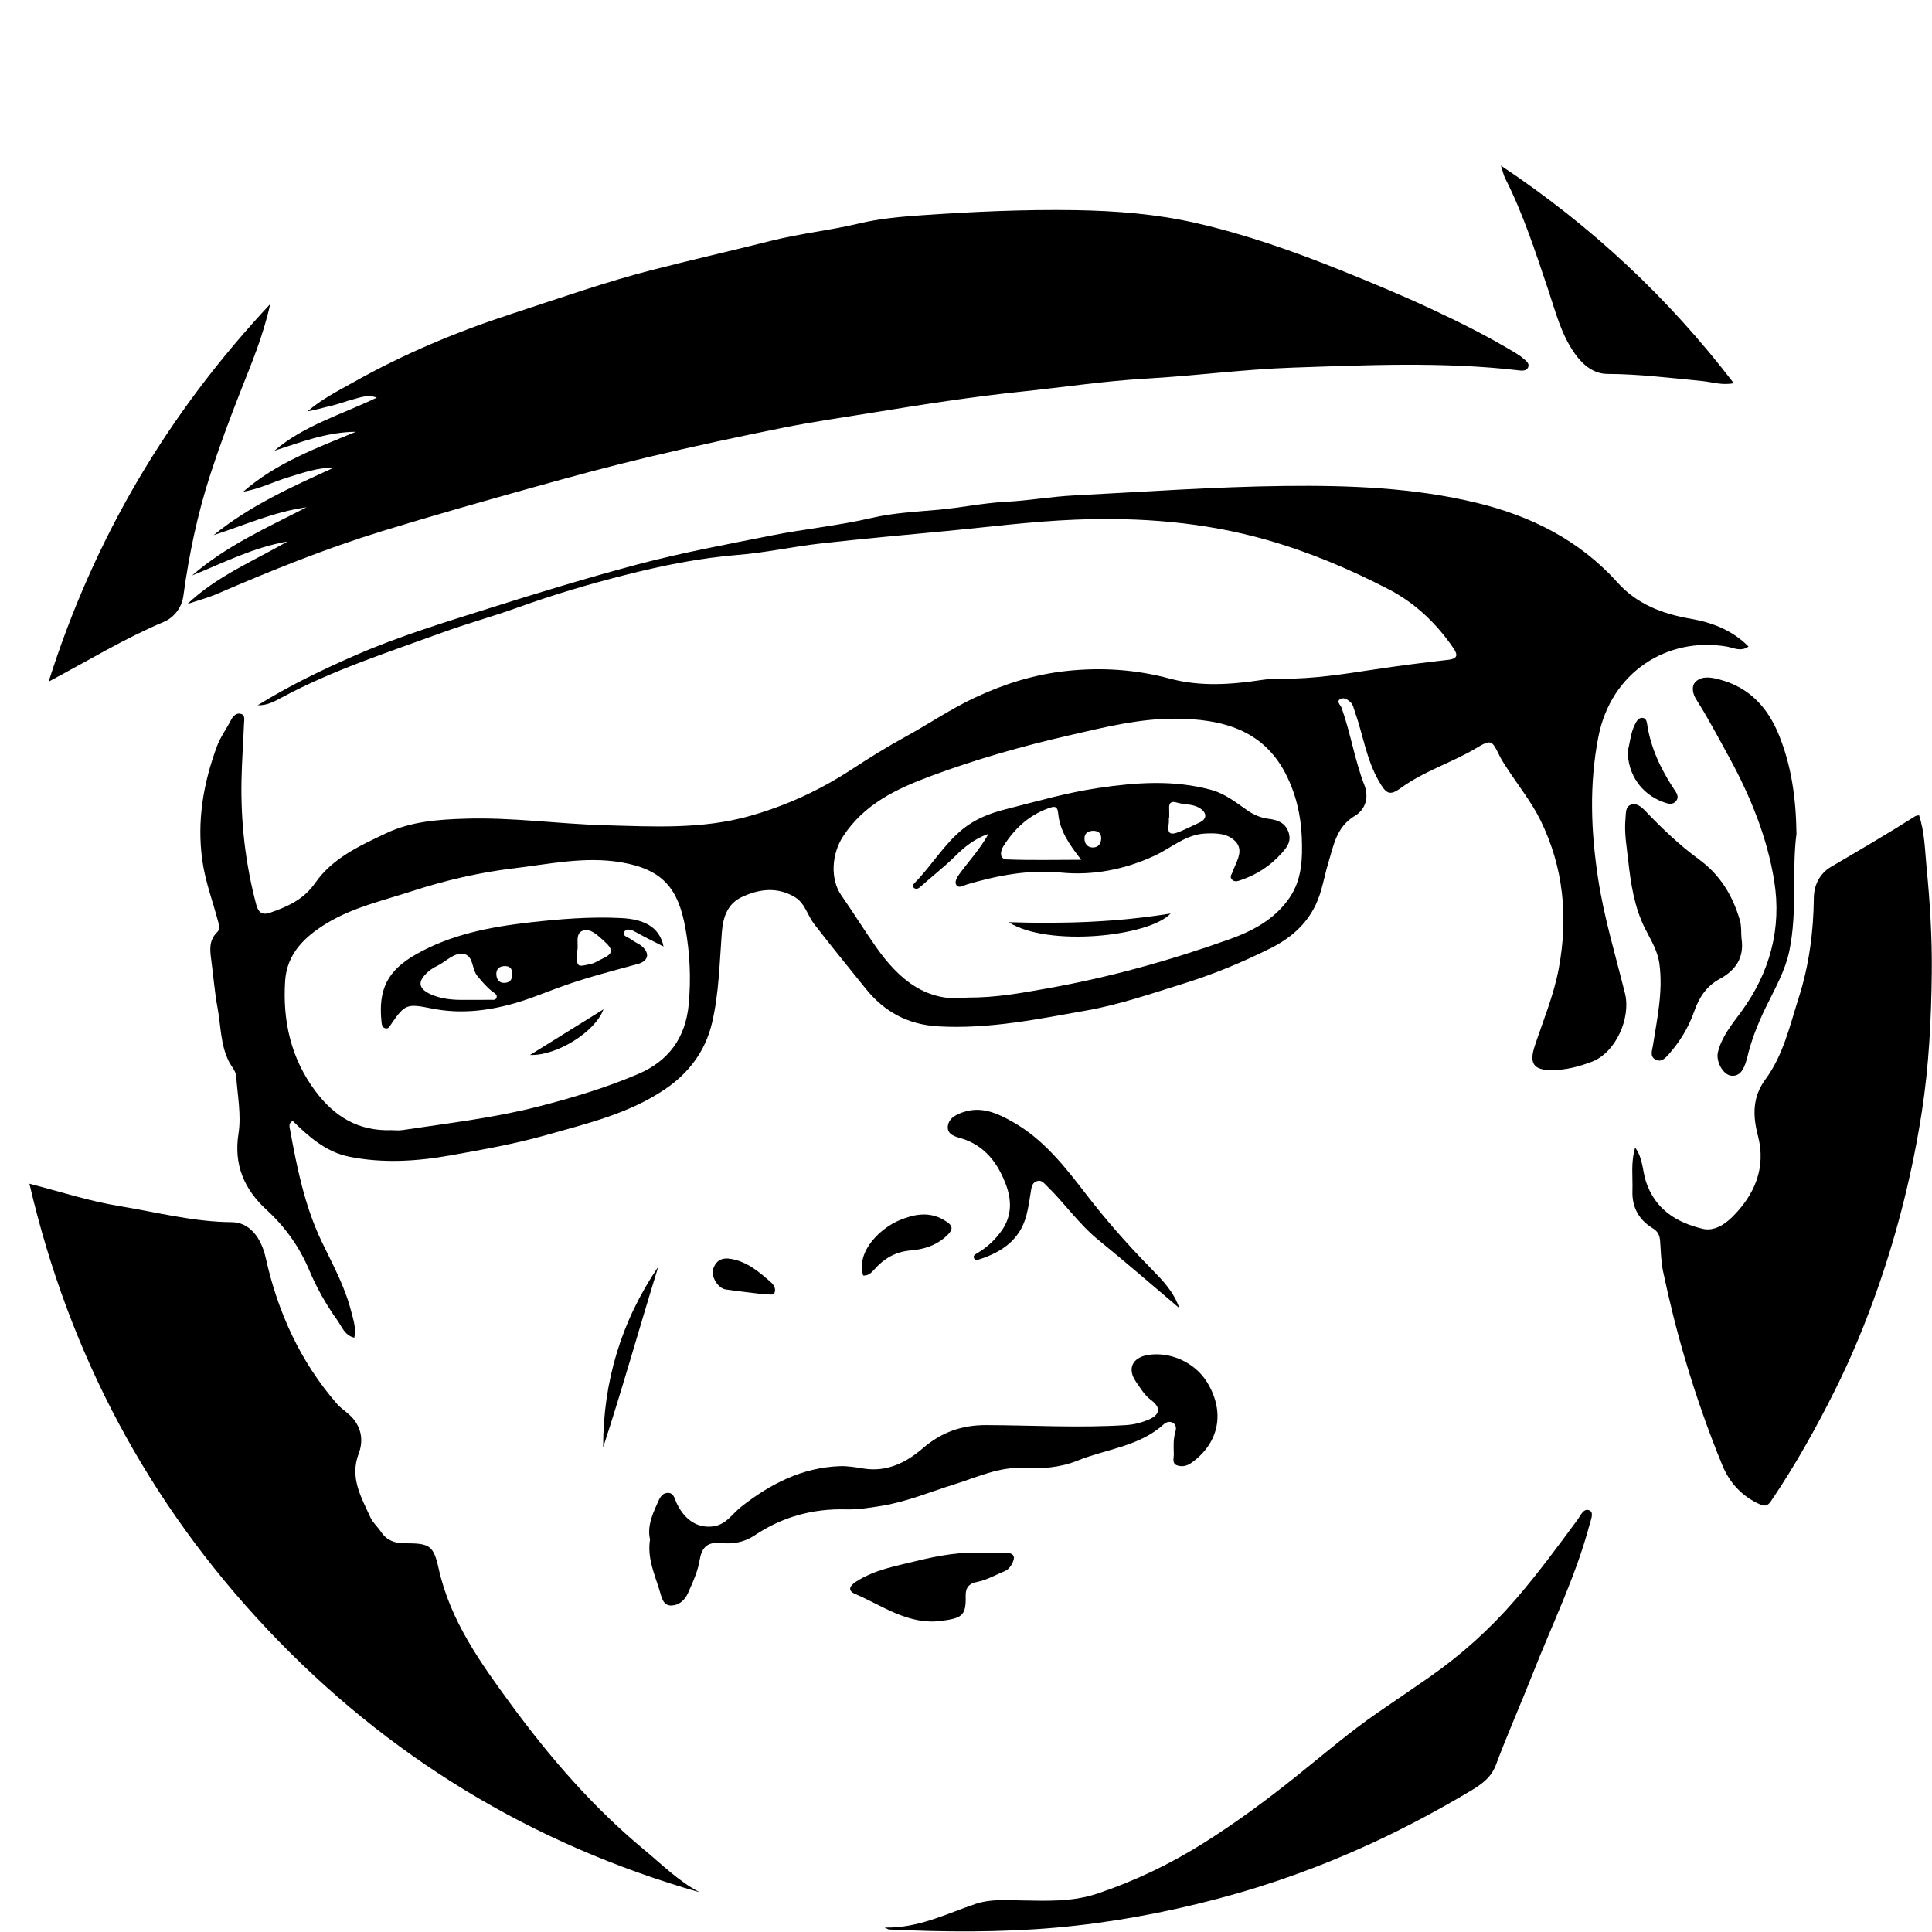
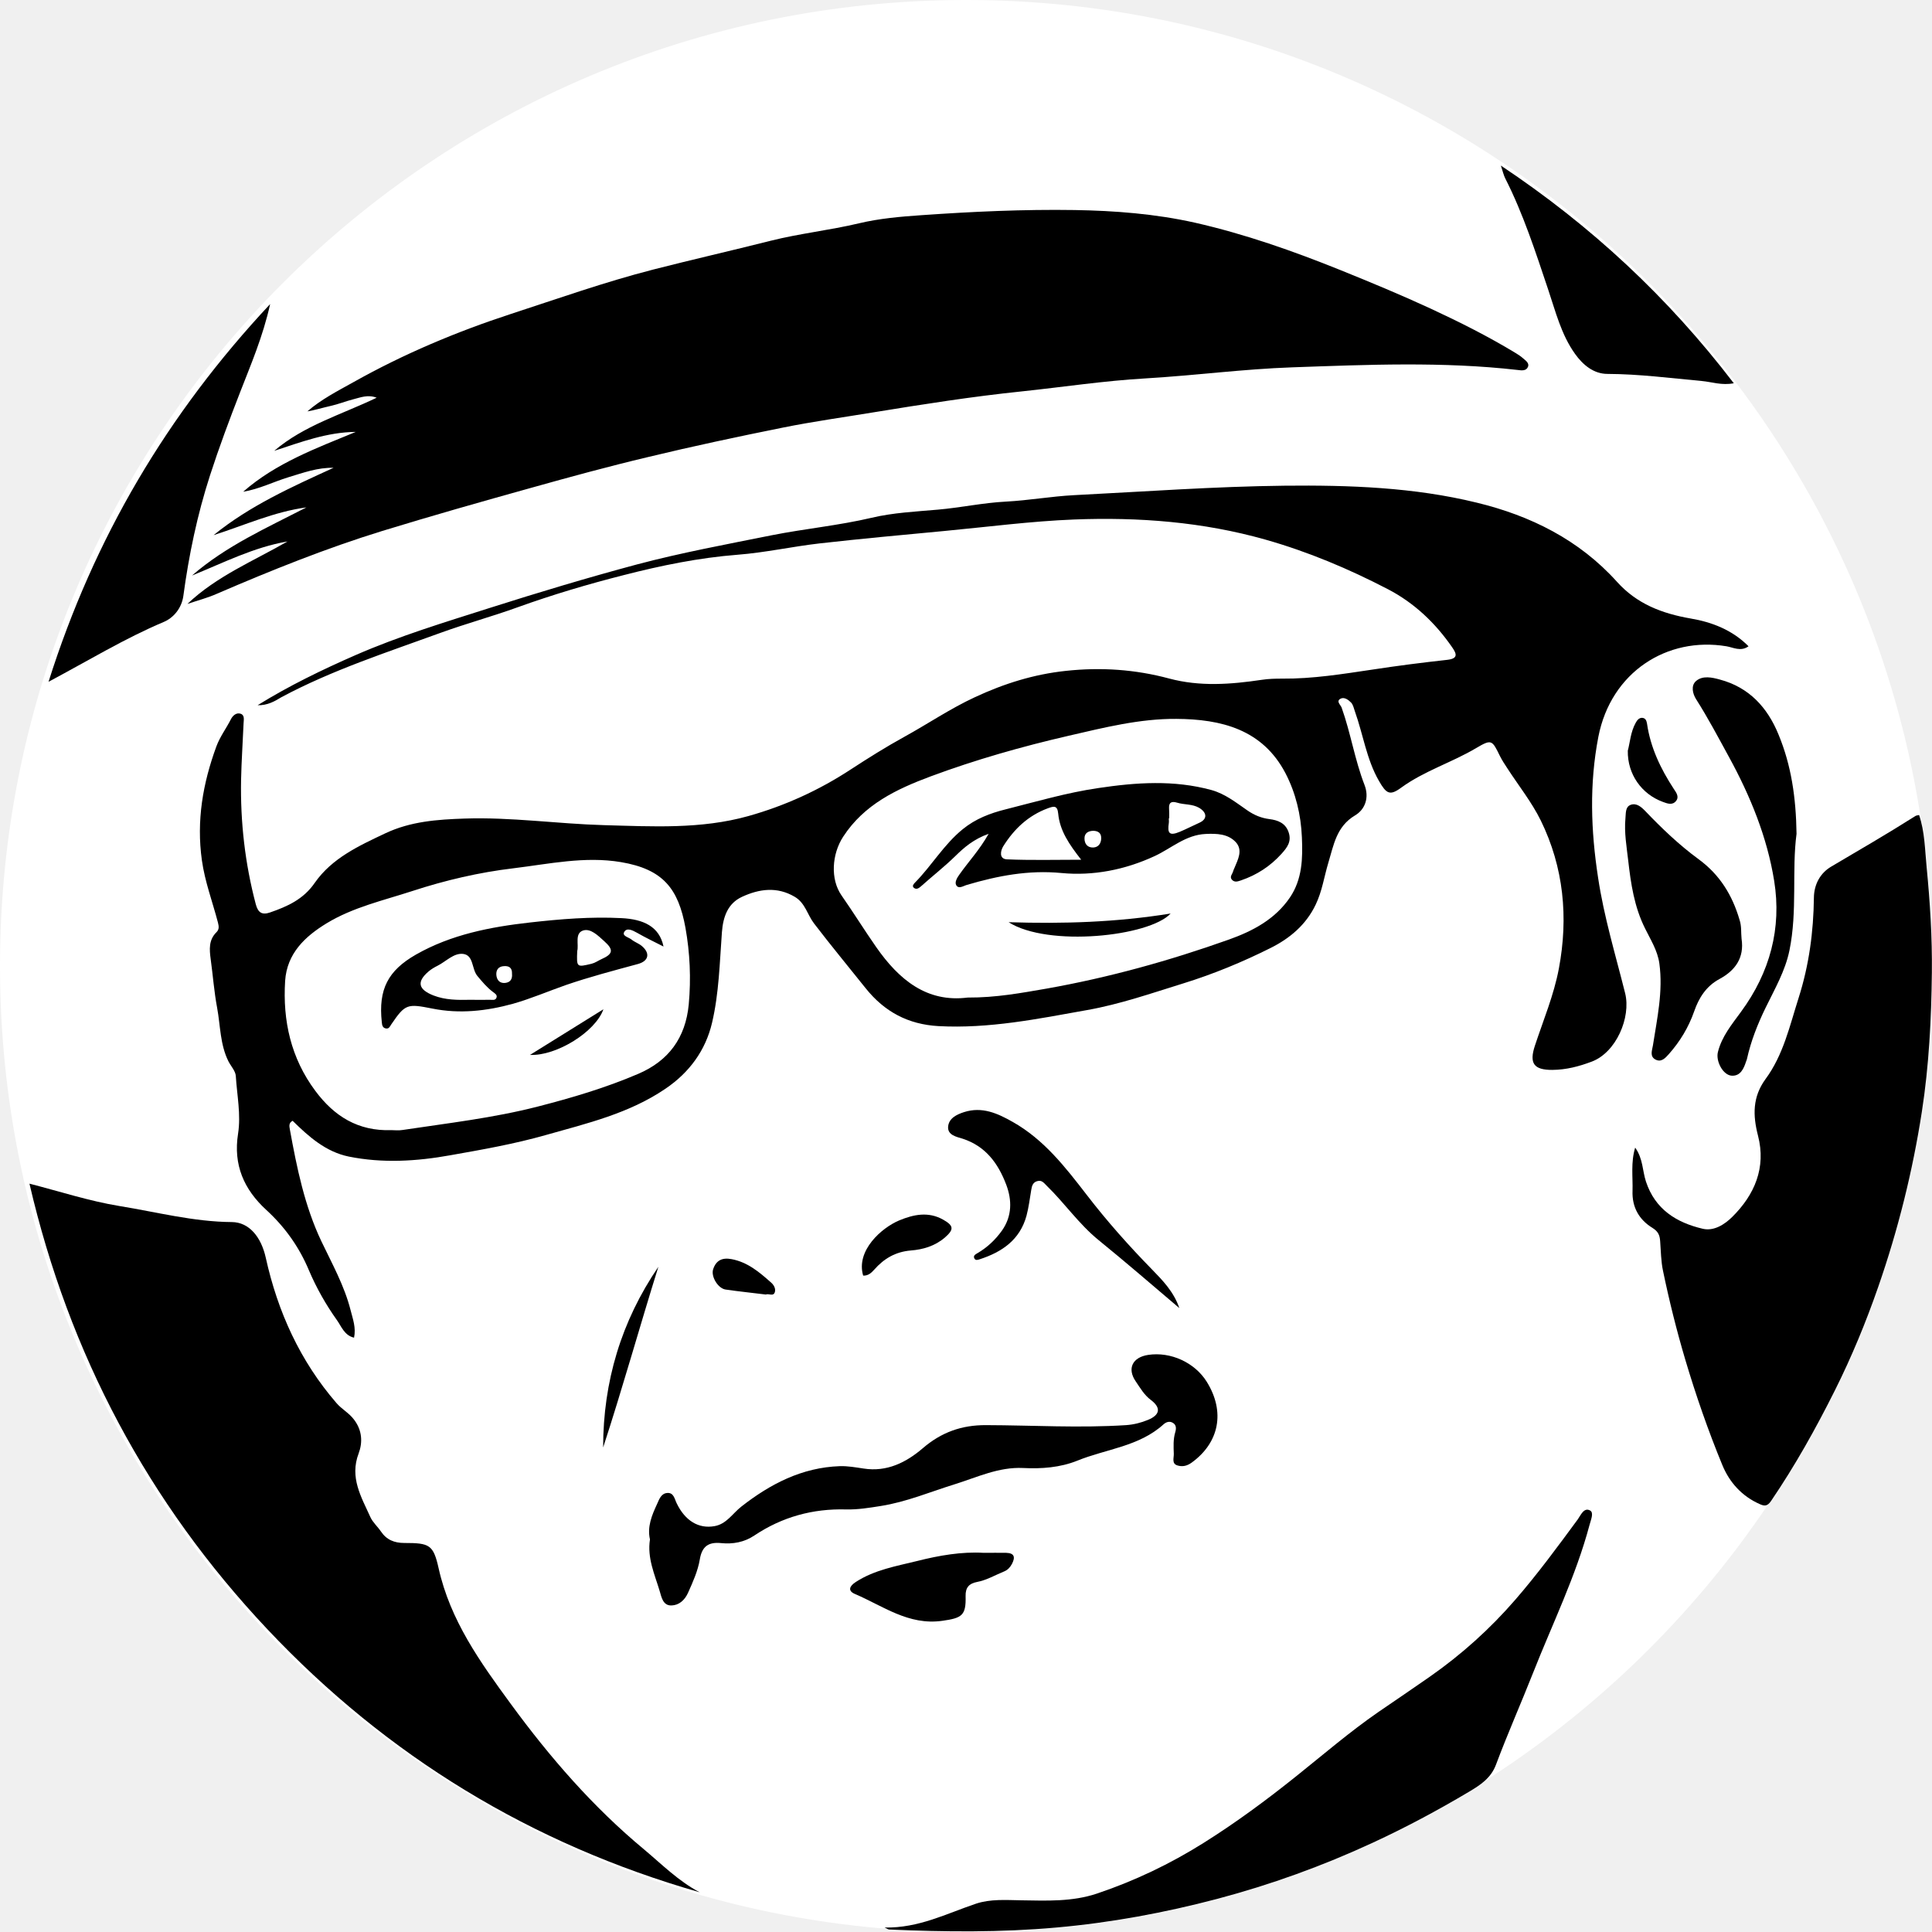
- <svg xmlns="http://www.w3.org/2000/svg" version="1.1" id="Layer_1" x="0px" y="0px" viewBox="0 0 1469 1469" enable-background="new 0 0 1469 1469" xml:space="preserve">
+ <svg xmlns="http://www.w3.org/2000/svg" version="1.1" id="Layer_1" x="0px" y="0px" viewBox="0 0 1469 1469" style="enable-background:new 0 0 1469 1469;" xml:space="preserve">
  <style type="text/css">
- 	.st1 { fill: #000 }
+ 	.st0{fill:#FFFFFF;}
</style>
-   <rect fill="#FFFFFF" width="1469" height="1469" />
-   <g class="st1">
+   <circle class="st0" cx="734.5" cy="734.5" r="734.5" />
+   <g>
    <g>
-       <path d="M195.94,536.23c23.88-14.83,49.05-26.99,74.73-38.19c33.01-14.39,67.37-24.82,101.64-35.66    c37.12-11.75,74.31-23.05,111.95-33.09c33.87-9.04,68.19-15.34,102.5-22.17c25.25-5.02,50.89-7.43,76.01-13.32    c16.43-3.85,33.63-4.68,50.54-6.19c17.25-1.54,34.2-5.18,51.57-6.07c17.3-0.89,34.48-3.97,51.78-4.85    c53.39-2.73,106.73-6.6,160.21-7.19c49.11-0.55,98.27,1.24,146.11,12.86c40.77,9.9,77.83,28.25,106.59,60.24    c15.06,16.76,34.21,24.13,56.07,27.89c15.94,2.74,31.48,8.61,43.86,21.1c-5.92,4.28-11.76,0.81-16.85-0.03    c-44.99-7.45-87.81,19.47-97.37,68.9c-6.95,35.92-5.65,71.1-0.25,106.99c4.51,30,13.32,58.8,20.56,88.02    c4.53,18.29-6.83,44.93-25.45,51.91c-9.85,3.69-19.41,6.19-29.9,6.28c-14.18,0.12-17.76-4.95-13.26-18.49    c6.45-19.42,14.42-38.43,18.2-58.63c7.3-38.94,3.73-76.92-13.77-112.64c-6.89-14.05-16.95-26.55-25.52-39.77    c-1.97-3.04-4.04-6.07-5.63-9.32c-5.94-12.13-6.28-12.85-17.98-5.88c-18.49,11.03-39.39,17.3-57,30.12    c-8.74,6.37-11.29,4.57-16.87-5.12c-9.51-16.52-12.04-35.34-18.27-52.93c-0.8-2.26-1.28-4.93-2.81-6.57    c-1.99-2.12-5.24-4.46-7.96-3.08c-3.79,1.92-0.06,4.68,0.72,6.85c6.88,19.29,9.95,39.69,17.35,58.83    c3.67,9.49,0.59,18.62-7.17,23.24c-14.2,8.45-16.22,22.54-20.32,35.97c-3.25,10.64-4.72,21.7-9.66,31.97    c-7.4,15.37-19.75,25.57-34.18,32.77c-21.36,10.65-43.39,19.82-66.35,26.94c-24.24,7.52-48.26,15.87-73.25,20.32    c-37.37,6.65-74.69,14.35-113.07,12.15c-22.86-1.31-40.88-10.8-55.34-28.84c-13.12-16.37-26.47-32.56-39.24-49.22    c-5.08-6.63-6.72-15.62-14.67-20.32c-13.45-7.95-27.09-6.01-40.06,0.02c-10.85,5.05-14.39,15.12-15.29,27    c-1.74,23.01-2.16,46.33-7.47,68.8c-4.94,20.93-17.22,37.75-35.35,50.1c-27.6,18.8-59.44,26.27-90.86,35.15    c-23.9,6.75-48.32,11.07-72.67,15.41c-25.52,4.56-51.49,6.2-77.2,0.95c-17.47-3.57-30.45-15.08-42.72-27.16    c-3.3,1.66-2.44,4.5-2.06,6.56c5.32,29.12,11.17,58.18,24.04,85.08c8.21,17.15,17.46,33.78,22.25,52.36    c1.72,6.68,4.16,13.23,2.63,20.84c-7.4-1.67-9.61-8.61-12.96-13.29c-8.42-11.78-15.65-24.49-21.28-37.9    c-7.44-17.74-18.3-32.97-32.37-45.89c-17.11-15.71-25.19-34.31-21.5-57.88c2.29-14.59-0.76-29.29-1.73-43.9    c-0.25-3.84-3.69-7.45-5.58-11.21c-6.42-12.8-6.05-27.08-8.59-40.7c-2.28-12.19-3.16-24.64-4.86-36.95    c-1.02-7.43-1.6-14.6,4.45-20.49c2.14-2.08,1.85-4.31,1.05-7.39c-4.08-15.74-9.95-30.9-12.23-47.28    c-4.17-30.06,0.74-58.42,11.01-86.49c2.77-7.58,7.57-13.77,11.09-20.79c1.37-2.74,4.15-5.21,7.42-4.12    c3.24,1.08,2.3,4.65,2.19,7.28c-0.59,14.35-1.62,28.7-1.91,43.05c-0.64,32.02,2.97,63.56,11.18,94.58    c1.67,6.3,4.71,8.29,10.81,6.15c13.26-4.63,25.35-10.05,34.04-22.53c13.11-18.83,33.56-28.15,53.74-37.72    c19.27-9.14,39.6-10.49,60.25-11.16c35.48-1.16,70.65,4,106.02,4.98c36.77,1.02,73.72,3.19,109.77-6.86    c27.85-7.77,53.86-19.72,78.11-35.59c13.19-8.63,26.61-17,40.43-24.57c18.04-9.88,35.03-21.51,53.79-30.25    c22.11-10.3,44.68-17.38,69.11-20.02c26.74-2.88,52.77-1.12,78.54,5.79c23.48,6.3,46.94,4.53,70.52,0.96    c5.1-0.77,10.34-0.92,15.5-0.88c23.18,0.17,45.94-3.46,68.76-6.91c18.88-2.85,37.83-5.29,56.81-7.43c8.5-0.96,7.03-4.66,3.63-9.58    c-12.8-18.53-28.84-33.74-48.79-44.08c-29.81-15.45-60.67-28.45-93.1-37.66c-47.67-13.54-96.44-17.24-145.54-15.26    c-32.82,1.32-65.52,5.58-98.26,8.68c-31.8,3.01-63.63,5.87-95.37,9.46c-20.8,2.35-41.39,6.96-62.22,8.61    c-29.44,2.34-58.18,8.23-86.58,15.45c-27.16,6.9-54.1,14.88-80.54,24.4c-19.31,6.95-39.18,12.37-58.46,19.41    c-40.94,14.94-82.53,28.28-121.16,49.01C208.97,533.19,203.05,536.55,195.94,536.23z M735.66,758.49    c21.81,0.13,40.76-3.46,59.97-6.85c47.41-8.37,93.46-21.17,138.69-37.27c18.21-6.48,35.13-15.38,46.36-32.04    c9.36-13.88,9.78-29.67,9.14-45.7c-0.68-17.23-4.71-33.82-12.55-48.84c-17.45-33.44-48.91-41.06-83.02-41.35    c-27.8-0.24-54.79,6.61-81.66,12.78c-35.6,8.18-70.76,18.17-105.04,30.93c-26.01,9.68-50.62,21.31-66.6,45.91    c-8.6,13.24-9.88,32.33-1.25,44.72c9,12.9,17.28,26.27,26.32,39.16C683.74,745.23,704.94,762.44,735.66,758.49z M297.73,859.32    c2.15,0,5.27,0.39,8.26-0.06c34.39-5.19,68.93-9.14,102.8-17.78c26.1-6.66,51.79-14.33,76.47-24.88    c22.85-9.77,36.01-27.25,38.4-52.9c1.82-19.6,0.9-39.08-2.54-58.09c-5.39-29.83-16.95-44.59-49.06-49.98    c-27.49-4.61-54.65,1.43-81.72,4.65c-26.07,3.1-51.77,9.09-76.87,17.26c-22.08,7.18-44.97,12.3-65.08,24.51    c-16.6,10.08-30.25,22.99-31.59,43.82c-1.95,30.41,4.37,58.8,23,83.74C254.07,848.72,272.19,860.22,297.73,859.32z" />
-       <path d="M142.5,459.24c22.27-21.17,50.17-32.62,76.11-47.53c-25.69,4.37-48.71,16.21-72.58,25.86    c25.88-22.53,56.87-36.32,86.96-51.83c-24.64,3.32-47.11,13.59-70.56,21.15c27.41-22.34,59.26-36.65,91.18-51.19    c-12.14-0.27-23.07,3.77-34.36,7.18c-11.45,3.46-22.19,9.03-34.27,10.96c24.97-21.85,55.59-33.1,85.61-45.53    c-21.9,0.17-41.77,7.84-62.02,14.44c22.6-19.32,50.97-27.46,77.93-40.39c-6.8-2.62-12.49-0.12-17.75,1.21    c-5.8,1.46-11.45,3.79-17.38,5.11c-5.83,1.3-11.55,3.09-17.54,4.13c10.57-9.24,23.02-15.48,35-22.21    c38.1-21.44,78.25-38.3,119.83-51.85c35.87-11.69,71.38-24.31,108.03-33.69c29.71-7.61,59.59-14.41,89.3-21.89    c22.29-5.62,45.05-7.96,67.34-13.28c15.52-3.71,31.71-5.13,47.7-6.24c38.71-2.67,77.49-4.46,116.32-3.86    c30.74,0.48,61.44,2.86,91.38,9.65c37.94,8.61,74.63,21.52,110.77,36.06c23.02,9.26,45.9,18.77,68.38,29.24    c22.18,10.33,44.06,21.27,65.01,33.98c1.81,1.1,3.58,2.31,5.16,3.72c2.01,1.79,5.08,3.7,3.94,6.65c-1.28,3.32-4.95,2.78-7.91,2.44    c-57.03-6.55-114.22-3.95-171.31-2c-37.15,1.27-74.16,6.24-111.31,8.35c-31.66,1.8-62.95,6.57-94.42,9.85    c-37.71,3.92-75.19,9.79-112.62,15.89c-22.99,3.75-46.09,7.02-68.91,11.6c-34.32,6.89-68.57,14.24-102.63,22.35    c-29.91,7.12-59.6,15.21-89.22,23.48c-37.74,10.54-75.45,21.22-112.9,32.73c-42.79,13.16-84.29,29.89-125.38,47.63    C158.01,454.59,150.14,456.65,142.5,459.24z" />
-       <path d="M531.99,1438.83c-127.9-36.56-237.6-103.4-328.6-199.86c-90.73-96.18-150.91-209.33-181.02-338.93    c23.02,5.92,45.26,13.23,68.42,17.02c28.41,4.64,56.37,12.05,85.46,12.22c13.13,0.08,22.27,11.26,25.82,27.24    c9.11,41.07,26.09,78.46,53.83,110.55c3.98,4.6,9.39,7.4,13.25,12.4c6.39,8.29,6.74,17.46,3.58,25.78    c-6.98,18.39,1.95,33.13,8.89,48.45c1.82,4.02,5.51,7.17,8.01,10.93c4.27,6.43,10.23,8.79,17.77,8.79    c19.17,0.01,22.14,1.29,26.13,19.23c8.8,39.61,31.65,71.43,54.9,103.15c29.73,40.55,62.5,78.43,101.29,110.6    C503.35,1417.72,516,1430.44,531.99,1438.83z" />
-       <path d="M1243.3,872.57c6.04,8.32,5.48,17.57,8.2,25.82c6.98,21.15,23.19,31.17,43.23,35.94c8.58,2.04,16.68-3.36,22.26-8.86    c17.13-16.91,26.03-37.52,19.67-61.88c-4.04-15.48-4.25-29.44,5.74-42.99c13.55-18.36,18.41-40.51,25.2-61.75    c7.92-24.76,11.31-50.19,11.56-76.14c0.1-10.04,4.7-18.7,13.18-23.67c21.44-12.56,42.88-25.1,63.87-38.4    c0.73-0.46,1.74-0.46,2.95-0.76c4.28,12.85,4.43,26.31,5.7,39.43c2.6,26.7,4.27,53.52,3.97,80.39    c-0.39,35.37-2.15,70.76-7.56,105.65c-7.03,45.33-18.1,89.93-33.21,133.27c-9.34,26.79-20.19,53.16-32.91,78.59    c-14.51,29-30.32,57.29-48.58,84.17c-2.77,4.08-5.02,3.96-8.72,2.31c-13.48-6.03-22.88-16.49-28.27-29.61    c-10.78-26.21-20.12-52.96-28.18-80.21c-6.59-22.26-12.16-44.7-16.92-67.36c-1.56-7.4-1.59-15.12-2.2-22.71    c-0.35-4.37-1.38-7.33-5.92-10.1c-10.12-6.15-15.55-15.72-15.13-28.15C1241.59,894.81,1239.86,883.92,1243.3,872.57z" />
-       <path d="M672.59,1465.63c26.03,0.53,47.14-10.61,69.36-18.05c11.01-3.68,22.87-2.79,34.45-2.58c19.46,0.34,38.94,1.19,57.84-5.15    c28.5-9.56,55.32-22.4,80.82-38.42c24.71-15.53,48.09-32.82,70.79-51.01c20.54-16.45,40.47-33.64,62.19-48.57    c12.97-8.91,26.01-17.71,38.91-26.72c24.15-16.86,45.9-36.45,65.15-58.71c16.89-19.53,32.2-40.31,47.52-61.09    c2.13-2.89,4.58-9.26,9.3-6.68c3.06,1.67,0.64,7.08-0.4,10.96c-10.39,38.97-28.2,75.1-42.87,112.43    c-9.18,23.34-19.42,46.28-28.17,69.77c-3.93,10.54-12.14,15.63-20.63,20.67c-23.72,14.08-48,27.06-73.07,38.67    c-38.19,17.68-77.53,31.95-118.18,42.66c-40.17,10.58-80.81,18.13-122.31,21.83c-42.45,3.78-84.78,3.45-127.21,1.46    C675.5,1467.08,674.96,1466.66,672.59,1465.63z" />
-       <path d="M494.25,1170.51c-2.17-9.56,1.44-18.31,5.36-26.94c1.61-3.55,3.08-7.99,7.61-8.42c5.23-0.5,5.74,4.67,7.37,8.01    c6.33,13.02,16.46,19.39,28.72,17.24c9.06-1.59,13.73-9.61,20.34-14.8c22.07-17.32,46.22-29.76,74.9-30.81    c6.02-0.22,12.14,0.86,18.13,1.82c17.79,2.84,32.48-4.65,45.03-15.45c14.18-12.2,29.63-17.65,48.17-17.58    c35.46,0.13,70.93,2.27,106.39-0.01c5.85-0.38,11.41-1.76,16.71-3.98c9.15-3.83,10.05-9.2,2.2-15.07    c-5.12-3.83-8.1-9.14-11.52-14.05c-6.79-9.77-2.55-18.39,9.36-20.24c17.06-2.64,35.49,5.81,44.6,20.46    c14.09,22.65,9.53,46.23-11.46,61.4c-3.7,2.67-7.34,3.35-11.05,2.13c-4.26-1.41-2.51-5.73-2.6-8.83    c-0.16-5.48-0.47-10.99,1.11-16.41c0.79-2.68,1.01-5.67-2.07-7.26c-2.44-1.26-4.93-0.37-6.8,1.32    c-18.62,16.86-43.57,18.68-65.53,27.57c-13.19,5.34-27.17,6.27-41.29,5.56c-18.45-0.93-34.8,6.98-51.81,12.28    c-18.72,5.84-36.85,13.54-56.47,16.64c-8.78,1.39-17.43,2.81-26.32,2.56c-25.29-0.69-48.57,5.67-69.65,19.83    c-7.66,5.15-16.38,6.72-25.33,5.79c-9.73-1.02-14.63,2.6-16.25,12.45c-1.46,8.9-5.26,17.24-8.95,25.51    c-2.45,5.49-6.82,9.27-12.41,9.52c-6.57,0.3-7.66-6.16-9.09-10.91C497.81,1197.1,491.95,1184.71,494.25,1170.51z" />
-       <path d="M205.45,231.21c-5.46,24.75-14.55,45.85-22.9,67.16c-8.15,20.8-15.93,41.7-22.81,62.96    c-9.7,29.97-16.08,60.62-20.32,91.77c-1.27,9.31-7.46,16.62-14.88,19.74c-29.63,12.49-57.03,29.19-87.56,45.45    C71.62,408.84,127.31,314.74,205.45,231.21z" />
-       <path d="M1141.2,125.92c69.01,45.98,127.18,100.34,177.09,165.46c-9.06,1.79-16.74-0.97-24.26-1.68    c-23.92-2.24-47.7-5.32-71.83-5.38c-10.42-0.03-18.56-6.76-24.64-15.24c-10.61-14.79-14.84-32.31-20.52-49.15    c-9.64-28.62-18.9-57.36-32.61-84.4C1143.26,133.19,1142.73,130.52,1141.2,125.92z" />
-       <path d="M1324.19,713.81c2.19,14.54-4.75,24.14-16.75,30.6c-10.09,5.43-15.68,14.4-19.21,24.5c-4.3,12.29-10.85,23.01-19.33,32.63    c-2.55,2.89-5.74,6.48-10.16,4.1c-4.52-2.44-2.5-6.97-1.92-10.73c3.18-20.64,7.82-41.09,4.88-62.3    c-1.39-10.01-6.66-18.14-10.93-26.67c-8.18-16.39-10.79-34.06-12.76-51.74c-1.17-10.53-3.12-21.18-2.05-31.94    c0.39-3.88-0.2-8.71,3.92-10.33c4.38-1.73,8.08,1.49,11.1,4.64c12.63,13.2,25.86,25.93,40.54,36.64    c16.33,11.91,25.79,27.47,31.35,46.27C1324.3,704.31,1323.7,709.14,1324.19,713.81z" />
-       <path d="M1365.96,634.01c-3.66,27.73,0.82,58.58-5.37,88.72c-3.2,15.56-11.22,29.32-18.09,43.47    c-6.07,12.51-11.21,25.4-14.25,39.04c-0.13,0.59-0.39,1.16-0.57,1.74c-1.76,5.6-4.26,11.38-10.96,10.97    c-6.56-0.4-12.19-10.97-10.5-17.89c2.9-11.9,10.7-21.22,17.62-30.65c21.97-29.91,30.96-63.59,25.2-99.49    c-5.32-33.13-18.06-64.45-34.28-94.11c-8.12-14.84-16-29.8-25.09-44.11c-2.53-3.98-4.08-10.14-0.05-13.67    c5.12-4.49,12.42-2.8,18.25-1.25c22.12,5.9,36.13,21.02,44.61,41.76C1362.01,581.9,1365.59,606.36,1365.96,634.01z" />
-       <path d="M896.66,994.58c-20.44-17.27-40.63-34.85-61.41-51.71c-14.98-12.15-25.78-28.1-39.5-41.36c-2.03-1.96-3.62-4.29-6.83-3.55    c-3.57,0.82-4.41,3.64-4.93,6.84c-1.07,6.56-1.91,13.2-3.64,19.59c-4.96,18.32-18.57,27.62-35.6,33.13    c-1.55,0.5-3.24,0.96-4.05-0.6c-1.17-2.25,0.9-3.22,2.43-4.12c7.47-4.39,13.61-10.21,18.58-17.24    c7.73-10.95,7.59-23.06,3.15-34.82c-6.07-16.09-15.62-29.3-33.25-34.97c-4.42-1.42-11.46-2.63-10.96-9.14    c0.49-6.4,6.52-9.33,12.11-11.14c13.66-4.41,25.45,0.88,37.1,7.45c23.73,13.38,39.94,34.27,56.1,55.27    c15.33,19.93,31.97,38.69,49.57,56.65C883.95,973.49,892.49,982.19,896.66,994.58z" />
-       <path d="M747.94,1180.66c6.2,0,11.7-0.14,17.18,0.04c6.35,0.21,6.98,3.42,4.3,8.48c-1.37,2.58-3.22,4.51-5.8,5.57    c-6.91,2.84-13.41,6.69-20.91,8.13c-5.71,1.1-8.65,4.08-8.47,10.72c0.39,14.8-2.81,16.65-17.77,18.76    c-25.58,3.6-45.01-11.31-66.35-20.45c-5.72-2.45-4.27-6,0.68-9.22c14.23-9.25,30.79-12.03,46.62-15.94    C714.03,1182.65,731.23,1179.74,747.94,1180.66z" />
-       <path d="M656.3,969.86c-5.57-18.95,13.87-36.35,27.55-42.02c10.7-4.44,21.87-6.9,33.18-0.61c8.36,4.65,8.44,7.61,1.36,13.69    c-7.59,6.52-16.68,9.08-25.79,9.84c-11.81,0.98-20.51,6.17-27.92,14.63C662.42,967.96,660.01,970.08,656.3,969.86z" />
-       <path d="M458.59,1100.55c-0.01-50.13,13.79-96,41.95-137.44C486.33,1008.86,473.52,1055.03,458.59,1100.55z" />
-       <path d="M1237.71,570.8c1.72-6.27,2.12-14.25,6.04-21.23c1.03-1.82,2.42-3.81,4.83-3.75c2.53,0.06,3.4,1.9,3.75,4.29    c2.64,18.3,10.36,34.51,20.43,49.8c1.69,2.56,4.35,5.83,1.67,9.1c-2.85,3.48-6.59,1.98-10.12,0.69    C1248.22,603.84,1237.45,588.68,1237.71,570.8z" />
-       <path d="M582.27,984.26c-10.24-1.26-20.45-2.35-30.6-3.85c-5.69-0.84-11.21-9.82-9.46-15.33c2.16-6.82,6.8-9.18,14.08-7.8    c12.21,2.32,21.07,9.92,29.9,17.71c2.06,1.82,3.65,4.45,2.97,7.15C588.17,986.06,584.54,983.34,582.27,984.26z" />
-       <path d="M751.65,633.99c-11.27,3.97-18.7,10.42-25.42,17.04c-8.26,8.14-17.39,15.17-25.96,22.88c-1.72,1.55-3.63,2.84-5.57,1    c-1.34-1.27,0-2.8,1.06-3.89c12.68-12.94,21.86-28.89,36.18-40.54c9.79-7.96,20.97-12.17,32.61-15.13    c23.36-5.93,46.5-12.66,70.49-16.2c28.85-4.26,57.41-6.35,85.96,1.45c10.5,2.87,18.8,9.56,27.46,15.59    c5.08,3.54,10.38,5.69,16.59,6.47c6.41,0.8,12.37,3.01,14.74,10.26c2.25,6.9-1.19,11.29-5.51,16.08    c-8.56,9.49-18.76,16.09-30.79,20.16c-2.44,0.83-4.77,1.71-6.79-0.4c-2.22-2.33,0.29-4.38,0.78-6.54c0.2-0.88,0.69-1.69,1.05-2.54    c2.69-6.49,6.64-13.63,1.02-19.7c-5.87-6.34-14.41-6.59-22.87-6.22c-15.16,0.66-25.96,10.94-38.71,16.85    c-22.58,10.48-46.75,15.22-70.93,12.89c-25.09-2.43-48.37,2.11-71.8,8.97c-2.89,0.85-6.31,3.36-8.18,0.3    c-1.39-2.27,0.57-5.66,2.48-8.31C736.45,654.95,744.68,646.36,751.65,633.99z M822.13,653.74c-9.11-11.61-16.33-22.07-17.5-35.07    c-0.59-6.55-3.47-5.56-7.87-3.95c-14.9,5.46-25.74,15.75-33.93,28.86c-2.02,3.23-3.44,9.64,2.85,9.9    C783.82,654.21,802.01,653.74,822.13,653.74z M888.99,622.15c-0.09,0-0.18,0-0.27,0c0,1.22,0.15,2.46-0.03,3.65    c-1.13,7.45,0.15,9.98,8.52,6.48c4.96-2.08,9.78-4.57,14.66-6.77c6.28-2.83,5.94-7.83-0.15-11.36c-5.17-2.99-11.2-2.21-16.65-3.87    c-4.38-1.34-6.38-0.14-6.1,4.57C889.11,617.27,888.99,619.71,888.99,622.15z M831.31,631.69c-4.01,0.12-6.76,1.89-6.73,5.87    c0.03,4.08,2.43,6.99,6.73,6.82c3.82-0.15,5.8-2.86,5.96-6.65C837.46,633.54,835.09,631.79,831.31,631.69z" />
-       <path d="M766.92,701.19c41.59,1.31,81.67,0.1,123.16-6.59C873.89,712.07,796.93,720.34,766.92,701.19z" />
-       <path d="M504.52,719.67c-7.29-3.74-13.9-6.89-20.25-10.49c-3.36-1.9-7.61-3.95-9.62-0.65c-1.95,3.21,3.32,4.14,5.46,5.9    c2.31,1.9,5.37,2.91,7.67,4.82c6.56,5.46,5.45,11.47-2.91,13.75c-18.38,5-36.81,9.76-54.82,16.03    c-13.39,4.66-26.37,10.35-40.13,14.18c-20.3,5.64-40.63,7.75-61.24,3.66c-19.19-3.81-20.66-3.69-31.36,11.97    c-1,1.46-1.73,3.47-4,3.08c-2.62-0.44-2.98-2.49-3.22-4.79c-2.68-25.01,4.72-39.23,25.98-51.36    c26.7-15.24,56.44-20.99,86.78-24.41c23.1-2.61,46.19-4.48,69.39-3.31C489.08,698.9,501.43,704.37,504.52,719.67z M357.25,760.22    c5.18,0,10.36,0.08,15.53-0.04c1.69-0.04,3.97,0.62,4.76-1.58c0.78-2.17-1.3-3.28-2.64-4.28c-4.66-3.46-8.21-7.8-11.94-12.24    c-4.51-5.38-2.74-15.85-10.91-16.82c-7.13-0.84-12.95,5.85-19.43,9.05c-2.42,1.19-4.82,2.62-6.86,4.38    c-9.19,7.94-7.72,13.71,3.78,18.17C338.6,760.36,347.88,760.39,357.25,760.22z M438.88,723.1c-0.49,12.53-0.52,12.39,10.92,9.69    c2.79-0.66,4.87-2.3,7.33-3.39c9.09-4.04,9.66-7.16,2.26-13.78c-4.73-4.23-10.41-10.11-16.28-7.98    C436.92,709.87,440.17,718.27,438.88,723.1z M389.33,740.41c0.23-4.33-2.04-6.07-6.14-5.83c-4.17,0.24-6.06,2.89-5.77,6.65    c0.28,3.64,2.27,6.4,6.5,6.07C388.07,746.98,389.66,744.4,389.33,740.41z" />
-       <path d="M403.02,802.14c19.48-12.11,36.81-22.88,55.8-34.69C452.75,784.47,423.19,802.96,403.02,802.14z" />
+       <path d="M195.9,536.2c23.9-14.8,49.1-27,74.7-38.2c33-14.4,67.4-24.8,101.6-35.7c37.1-11.8,74.3-23,112-33.1    c33.9-9,68.2-15.3,102.5-22.2c25.2-5,50.9-7.4,76-13.3c16.4-3.9,33.6-4.7,50.5-6.2c17.2-1.5,34.2-5.2,51.6-6.1    c17.3-0.9,34.5-4,51.8-4.9c53.4-2.7,106.7-6.6,160.2-7.2c49.1-0.5,98.3,1.2,146.1,12.9c40.8,9.9,77.8,28.2,106.6,60.2    c15.1,16.8,34.2,24.1,56.1,27.9c15.9,2.7,31.5,8.6,43.9,21.1c-5.9,4.3-11.8,0.8-16.8,0c-45-7.5-87.8,19.5-97.4,68.9    c-6.9,35.9-5.7,71.1-0.2,107c4.5,30,13.3,58.8,20.6,88c4.5,18.3-6.8,44.9-25.4,51.9c-9.8,3.7-19.4,6.2-29.9,6.3    c-14.2,0.1-17.8-5-13.3-18.5c6.4-19.4,14.4-38.4,18.2-58.6c7.3-38.9,3.7-76.9-13.8-112.6c-6.9-14-16.9-26.5-25.5-39.8    c-2-3-4-6.1-5.6-9.3c-5.9-12.1-6.3-12.8-18-5.9c-18.5,11-39.4,17.3-57,30.1c-8.7,6.4-11.3,4.6-16.9-5.1    c-9.5-16.5-12-35.3-18.3-52.9c-0.8-2.3-1.3-4.9-2.8-6.6c-2-2.1-5.2-4.5-8-3.1c-3.8,1.9-0.1,4.7,0.7,6.8    c6.9,19.3,10,39.7,17.4,58.8c3.7,9.5,0.6,18.6-7.2,23.2c-14.2,8.5-16.2,22.5-20.3,36c-3.2,10.6-4.7,21.7-9.7,32    c-7.4,15.4-19.8,25.6-34.2,32.8c-21.4,10.7-43.4,19.8-66.3,26.9c-24.2,7.5-48.3,15.9-73.2,20.3c-37.4,6.7-74.7,14.3-113.1,12.2    c-22.9-1.3-40.9-10.8-55.3-28.8c-13.1-16.4-26.5-32.6-39.2-49.2c-5.1-6.6-6.7-15.6-14.7-20.3c-13.5-8-27.1-6-40.1,0    c-10.8,5-14.4,15.1-15.3,27c-1.7,23-2.2,46.3-7.5,68.8c-4.9,20.9-17.2,37.8-35.4,50.1c-27.6,18.8-59.4,26.3-90.9,35.2    c-23.9,6.8-48.3,11.1-72.7,15.4c-25.5,4.6-51.5,6.2-77.2,1c-17.5-3.6-30.4-15.1-42.7-27.2c-3.3,1.7-2.4,4.5-2.1,6.6    c5.3,29.1,11.2,58.2,24,85.1c8.2,17.2,17.5,33.8,22.2,52.4c1.7,6.7,4.2,13.2,2.6,20.8c-7.4-1.7-9.6-8.6-13-13.3    c-8.4-11.8-15.6-24.5-21.3-37.9c-7.4-17.7-18.3-33-32.4-45.9c-17.1-15.7-25.2-34.3-21.5-57.9c2.3-14.6-0.8-29.3-1.7-43.9    c-0.2-3.8-3.7-7.5-5.6-11.2c-6.4-12.8-6.1-27.1-8.6-40.7c-2.3-12.2-3.2-24.6-4.9-37c-1-7.4-1.6-14.6,4.4-20.5    c2.1-2.1,1.9-4.3,1.1-7.4c-4.1-15.7-9.9-30.9-12.2-47.3c-4.2-30.1,0.7-58.4,11-86.5c2.8-7.6,7.6-13.8,11.1-20.8    c1.4-2.7,4.1-5.2,7.4-4.1c3.2,1.1,2.3,4.7,2.2,7.3c-0.6,14.3-1.6,28.7-1.9,43c-0.6,32,3,63.6,11.2,94.6c1.7,6.3,4.7,8.3,10.8,6.2    c13.3-4.6,25.4-10,34-22.5c13.1-18.8,33.6-28.2,53.7-37.7c19.3-9.1,39.6-10.5,60.2-11.2c35.5-1.2,70.6,4,106,5    c36.8,1,73.7,3.2,109.8-6.9c27.8-7.8,53.9-19.7,78.1-35.6c13.2-8.6,26.6-17,40.4-24.6c18-9.9,35-21.5,53.8-30.2    c22.1-10.3,44.7-17.4,69.1-20c26.7-2.9,52.8-1.1,78.5,5.8c23.5,6.3,46.9,4.5,70.5,1c5.1-0.8,10.3-0.9,15.5-0.9    c23.2,0.2,45.9-3.5,68.8-6.9c18.9-2.9,37.8-5.3,56.8-7.4c8.5-1,7-4.7,3.6-9.6c-12.8-18.5-28.8-33.7-48.8-44.1    c-29.8-15.5-60.7-28.5-93.1-37.7c-47.7-13.5-96.4-17.2-145.5-15.3c-32.8,1.3-65.5,5.6-98.3,8.7c-31.8,3-63.6,5.9-95.4,9.5    c-20.8,2.4-41.4,7-62.2,8.6c-29.4,2.3-58.2,8.2-86.6,15.5c-27.2,6.9-54.1,14.9-80.5,24.4c-19.3,7-39.2,12.4-58.5,19.4    c-40.9,14.9-82.5,28.3-121.2,49C209,533.2,203.1,536.5,195.9,536.2z M735.7,758.5c21.8,0.1,40.8-3.5,60-6.8    c47.4-8.4,93.5-21.2,138.7-37.3c18.2-6.5,35.1-15.4,46.4-32c9.4-13.9,9.8-29.7,9.1-45.7c-0.7-17.2-4.7-33.8-12.5-48.8    c-17.5-33.4-48.9-41.1-83-41.3c-27.8-0.2-54.8,6.6-81.7,12.8c-35.6,8.2-70.8,18.2-105,30.9c-26,9.7-50.6,21.3-66.6,45.9    c-8.6,13.2-9.9,32.3-1.2,44.7c9,12.9,17.3,26.3,26.3,39.2C683.7,745.2,704.9,762.4,735.7,758.5z M297.7,859.3    c2.1,0,5.3,0.4,8.3-0.1c34.4-5.2,68.9-9.1,102.8-17.8c26.1-6.7,51.8-14.3,76.5-24.9c22.9-9.8,36-27.2,38.4-52.9    c1.8-19.6,0.9-39.1-2.5-58.1c-5.4-29.8-17-44.6-49.1-50c-27.5-4.6-54.6,1.4-81.7,4.7c-26.1,3.1-51.8,9.1-76.9,17.3    c-22.1,7.2-45,12.3-65.1,24.5c-16.6,10.1-30.2,23-31.6,43.8c-1.9,30.4,4.4,58.8,23,83.7C254.1,848.7,272.2,860.2,297.7,859.3z" />
+       <path d="M142.5,459.2c22.3-21.2,50.2-32.6,76.1-47.5c-25.7,4.4-48.7,16.2-72.6,25.9c25.9-22.5,56.9-36.3,87-51.8    c-24.6,3.3-47.1,13.6-70.6,21.1c27.4-22.3,59.3-36.6,91.2-51.2c-12.1-0.3-23.1,3.8-34.4,7.2c-11.4,3.5-22.2,9-34.3,11    c25-21.9,55.6-33.1,85.6-45.5c-21.9,0.2-41.8,7.8-62,14.4c22.6-19.3,51-27.5,77.9-40.4c-6.8-2.6-12.5-0.1-17.8,1.2    c-5.8,1.5-11.5,3.8-17.4,5.1c-5.8,1.3-11.6,3.1-17.5,4.1c10.6-9.2,23-15.5,35-22.2c38.1-21.4,78.2-38.3,119.8-51.9    c35.9-11.7,71.4-24.3,108-33.7c29.7-7.6,59.6-14.4,89.3-21.9c22.3-5.6,45-8,67.3-13.3c15.5-3.7,31.7-5.1,47.7-6.2    c38.7-2.7,77.5-4.5,116.3-3.9c30.7,0.5,61.4,2.9,91.4,9.6c37.9,8.6,74.6,21.5,110.8,36.1c23,9.3,45.9,18.8,68.4,29.2    c22.2,10.3,44.1,21.3,65,34c1.8,1.1,3.6,2.3,5.2,3.7c2,1.8,5.1,3.7,3.9,6.6c-1.3,3.3-4.9,2.8-7.9,2.4c-57-6.5-114.2-4-171.3-2    c-37.2,1.3-74.2,6.2-111.3,8.4c-31.7,1.8-63,6.6-94.4,9.9c-37.7,3.9-75.2,9.8-112.6,15.9c-23,3.8-46.1,7-68.9,11.6    c-34.3,6.9-68.6,14.2-102.6,22.4c-29.9,7.1-59.6,15.2-89.2,23.5c-37.7,10.5-75.4,21.2-112.9,32.7c-42.8,13.2-84.3,29.9-125.4,47.6    C158,454.6,150.1,456.6,142.5,459.2z" />
+       <path d="M532,1438.8c-127.9-36.6-237.6-103.4-328.6-199.9c-90.7-96.2-150.9-209.3-181-338.9c23,5.9,45.3,13.2,68.4,17    c28.4,4.6,56.4,12,85.5,12.2c13.1,0.1,22.3,11.3,25.8,27.2c9.1,41.1,26.1,78.5,53.8,110.5c4,4.6,9.4,7.4,13.2,12.4    c6.4,8.3,6.7,17.5,3.6,25.8c-7,18.4,2,33.1,8.9,48.4c1.8,4,5.5,7.2,8,10.9c4.3,6.4,10.2,8.8,17.8,8.8c19.2,0,22.1,1.3,26.1,19.2    c8.8,39.6,31.6,71.4,54.9,103.2c29.7,40.6,62.5,78.4,101.3,110.6C503.4,1417.7,516,1430.4,532,1438.8z" />
+       <path d="M1243.3,872.6c6,8.3,5.5,17.6,8.2,25.8c7,21.2,23.2,31.2,43.2,35.9c8.6,2,16.7-3.4,22.3-8.9c17.1-16.9,26-37.5,19.7-61.9    c-4-15.5-4.2-29.4,5.7-43c13.6-18.4,18.4-40.5,25.2-61.8c7.9-24.8,11.3-50.2,11.6-76.1c0.1-10,4.7-18.7,13.2-23.7    c21.4-12.6,42.9-25.1,63.9-38.4c0.7-0.5,1.7-0.5,2.9-0.8c4.3,12.8,4.4,26.3,5.7,39.4c2.6,26.7,4.3,53.5,4,80.4    c-0.4,35.4-2.2,70.8-7.6,105.7c-7,45.3-18.1,89.9-33.2,133.3c-9.3,26.8-20.2,53.2-32.9,78.6c-14.5,29-30.3,57.3-48.6,84.2    c-2.8,4.1-5,4-8.7,2.3c-13.5-6-22.9-16.5-28.3-29.6c-10.8-26.2-20.1-53-28.2-80.2c-6.6-22.3-12.2-44.7-16.9-67.4    c-1.6-7.4-1.6-15.1-2.2-22.7c-0.3-4.4-1.4-7.3-5.9-10.1c-10.1-6.2-15.6-15.7-15.1-28.2C1241.6,894.8,1239.9,883.9,1243.3,872.6z" />
+       <path d="M672.6,1465.6c26,0.5,47.1-10.6,69.4-18.1c11-3.7,22.9-2.8,34.5-2.6c19.5,0.3,38.9,1.2,57.8-5.2    c28.5-9.6,55.3-22.4,80.8-38.4c24.7-15.5,48.1-32.8,70.8-51c20.5-16.4,40.5-33.6,62.2-48.6c13-8.9,26-17.7,38.9-26.7    c24.2-16.9,45.9-36.4,65.2-58.7c16.9-19.5,32.2-40.3,47.5-61.1c2.1-2.9,4.6-9.3,9.3-6.7c3.1,1.7,0.6,7.1-0.4,11    c-10.4,39-28.2,75.1-42.9,112.4c-9.2,23.3-19.4,46.3-28.2,69.8c-3.9,10.5-12.1,15.6-20.6,20.7c-23.7,14.1-48,27.1-73.1,38.7    c-38.2,17.7-77.5,31.9-118.2,42.7c-40.2,10.6-80.8,18.1-122.3,21.8c-42.5,3.8-84.8,3.4-127.2,1.5    C675.5,1467.1,675,1466.7,672.6,1465.6z" />
+       <path d="M494.2,1170.5c-2.2-9.6,1.4-18.3,5.4-26.9c1.6-3.6,3.1-8,7.6-8.4c5.2-0.5,5.7,4.7,7.4,8c6.3,13,16.5,19.4,28.7,17.2    c9.1-1.6,13.7-9.6,20.3-14.8c22.1-17.3,46.2-29.8,74.9-30.8c6-0.2,12.1,0.9,18.1,1.8c17.8,2.8,32.5-4.7,45-15.4    c14.2-12.2,29.6-17.7,48.2-17.6c35.5,0.1,70.9,2.3,106.4,0c5.8-0.4,11.4-1.8,16.7-4c9.2-3.8,10-9.2,2.2-15.1    c-5.1-3.8-8.1-9.1-11.5-14.1c-6.8-9.8-2.5-18.4,9.4-20.2c17.1-2.6,35.5,5.8,44.6,20.5c14.1,22.7,9.5,46.2-11.5,61.4    c-3.7,2.7-7.3,3.3-11,2.1c-4.3-1.4-2.5-5.7-2.6-8.8c-0.2-5.5-0.5-11,1.1-16.4c0.8-2.7,1-5.7-2.1-7.3c-2.4-1.3-4.9-0.4-6.8,1.3    c-18.6,16.9-43.6,18.7-65.5,27.6c-13.2,5.3-27.2,6.3-41.3,5.6c-18.5-0.9-34.8,7-51.8,12.3c-18.7,5.8-36.8,13.5-56.5,16.6    c-8.8,1.4-17.4,2.8-26.3,2.6c-25.3-0.7-48.6,5.7-69.7,19.8c-7.7,5.2-16.4,6.7-25.3,5.8c-9.7-1-14.6,2.6-16.2,12.4    c-1.5,8.9-5.3,17.2-9,25.5c-2.5,5.5-6.8,9.3-12.4,9.5c-6.6,0.3-7.7-6.2-9.1-10.9C497.8,1197.1,492,1184.7,494.2,1170.5z" />
+       <path d="M205.4,231.2c-5.5,24.8-14.6,45.8-22.9,67.2c-8.1,20.8-15.9,41.7-22.8,63c-9.7,30-16.1,60.6-20.3,91.8    c-1.3,9.3-7.5,16.6-14.9,19.7c-29.6,12.5-57,29.2-87.6,45.5C71.6,408.8,127.3,314.7,205.4,231.2z" />
+       <path d="M1141.2,125.9c69,46,127.2,100.3,177.1,165.5c-9.1,1.8-16.7-1-24.3-1.7c-23.9-2.2-47.7-5.3-71.8-5.4    c-10.4,0-18.6-6.8-24.6-15.2c-10.6-14.8-14.8-32.3-20.5-49.1c-9.6-28.6-18.9-57.4-32.6-84.4    C1143.3,133.2,1142.7,130.5,1141.2,125.9z" />
+       <path d="M1324.2,713.8c2.2,14.5-4.8,24.1-16.8,30.6c-10.1,5.4-15.7,14.4-19.2,24.5c-4.3,12.3-10.8,23-19.3,32.6    c-2.6,2.9-5.7,6.5-10.2,4.1c-4.5-2.4-2.5-7-1.9-10.7c3.2-20.6,7.8-41.1,4.9-62.3c-1.4-10-6.7-18.1-10.9-26.7    c-8.2-16.4-10.8-34.1-12.8-51.7c-1.2-10.5-3.1-21.2-2.1-31.9c0.4-3.9-0.2-8.7,3.9-10.3c4.4-1.7,8.1,1.5,11.1,4.6    c12.6,13.2,25.9,25.9,40.5,36.6c16.3,11.9,25.8,27.5,31.3,46.3C1324.3,704.3,1323.7,709.1,1324.2,713.8z" />
+       <path d="M1366,634c-3.7,27.7,0.8,58.6-5.4,88.7c-3.2,15.6-11.2,29.3-18.1,43.5c-6.1,12.5-11.2,25.4-14.2,39    c-0.1,0.6-0.4,1.2-0.6,1.7c-1.8,5.6-4.3,11.4-11,11c-6.6-0.4-12.2-11-10.5-17.9c2.9-11.9,10.7-21.2,17.6-30.7    c22-29.9,31-63.6,25.2-99.5c-5.3-33.1-18.1-64.5-34.3-94.1c-8.1-14.8-16-29.8-25.1-44.1c-2.5-4-4.1-10.1-0.1-13.7    c5.1-4.5,12.4-2.8,18.2-1.2c22.1,5.9,36.1,21,44.6,41.8C1362,581.9,1365.6,606.4,1366,634z" />
+       <path d="M896.7,994.6c-20.4-17.3-40.6-34.8-61.4-51.7c-15-12.2-25.8-28.1-39.5-41.4c-2-2-3.6-4.3-6.8-3.5    c-3.6,0.8-4.4,3.6-4.9,6.8c-1.1,6.6-1.9,13.2-3.6,19.6c-5,18.3-18.6,27.6-35.6,33.1c-1.5,0.5-3.2,1-4-0.6    c-1.2-2.2,0.9-3.2,2.4-4.1c7.5-4.4,13.6-10.2,18.6-17.2c7.7-11,7.6-23.1,3.2-34.8c-6.1-16.1-15.6-29.3-33.2-35    c-4.4-1.4-11.5-2.6-11-9.1c0.5-6.4,6.5-9.3,12.1-11.1c13.7-4.4,25.5,0.9,37.1,7.5c23.7,13.4,39.9,34.3,56.1,55.3    c15.3,19.9,32,38.7,49.6,56.7C884,973.5,892.5,982.2,896.7,994.6z" />
+       <path d="M747.9,1180.7c6.2,0,11.7-0.1,17.2,0c6.3,0.2,7,3.4,4.3,8.5c-1.4,2.6-3.2,4.5-5.8,5.6c-6.9,2.8-13.4,6.7-20.9,8.1    c-5.7,1.1-8.7,4.1-8.5,10.7c0.4,14.8-2.8,16.7-17.8,18.8c-25.6,3.6-45-11.3-66.3-20.4c-5.7-2.4-4.3-6,0.7-9.2    c14.2-9.2,30.8-12,46.6-15.9C714,1182.7,731.2,1179.7,747.9,1180.7z" />
+       <path d="M656.3,969.9c-5.6-19,13.9-36.3,27.5-42c10.7-4.4,21.9-6.9,33.2-0.6c8.4,4.7,8.4,7.6,1.4,13.7c-7.6,6.5-16.7,9.1-25.8,9.8    c-11.8,1-20.5,6.2-27.9,14.6C662.4,968,660,970.1,656.3,969.9z" />
+       <path d="M458.6,1100.6c0-50.1,13.8-96,42-137.4C486.3,1008.9,473.5,1055,458.6,1100.6z" />
+       <path d="M1237.7,570.8c1.7-6.3,2.1-14.2,6-21.2c1-1.8,2.4-3.8,4.8-3.8c2.5,0.1,3.4,1.9,3.8,4.3c2.6,18.3,10.4,34.5,20.4,49.8    c1.7,2.6,4.3,5.8,1.7,9.1c-2.8,3.5-6.6,2-10.1,0.7C1248.2,603.8,1237.4,588.7,1237.7,570.8z" />
+       <path d="M582.3,984.3c-10.2-1.3-20.5-2.3-30.6-3.8c-5.7-0.8-11.2-9.8-9.5-15.3c2.2-6.8,6.8-9.2,14.1-7.8    c12.2,2.3,21.1,9.9,29.9,17.7c2.1,1.8,3.7,4.5,3,7.2C588.2,986.1,584.5,983.3,582.3,984.3z" />
+       <path d="M751.7,634c-11.3,4-18.7,10.4-25.4,17c-8.3,8.1-17.4,15.2-26,22.9c-1.7,1.5-3.6,2.8-5.6,1c-1.3-1.3,0-2.8,1.1-3.9    c12.7-12.9,21.9-28.9,36.2-40.5c9.8-8,21-12.2,32.6-15.1c23.4-5.9,46.5-12.7,70.5-16.2c28.8-4.3,57.4-6.3,86,1.5    c10.5,2.9,18.8,9.6,27.5,15.6c5.1,3.5,10.4,5.7,16.6,6.5c6.4,0.8,12.4,3,14.7,10.3c2.2,6.9-1.2,11.3-5.5,16.1    c-8.6,9.5-18.8,16.1-30.8,20.2c-2.4,0.8-4.8,1.7-6.8-0.4c-2.2-2.3,0.3-4.4,0.8-6.5c0.2-0.9,0.7-1.7,1-2.5c2.7-6.5,6.6-13.6,1-19.7    c-5.9-6.3-14.4-6.6-22.9-6.2c-15.2,0.7-26,10.9-38.7,16.8c-22.6,10.5-46.8,15.2-70.9,12.9c-25.1-2.4-48.4,2.1-71.8,9    c-2.9,0.8-6.3,3.4-8.2,0.3c-1.4-2.3,0.6-5.7,2.5-8.3C736.5,655,744.7,646.4,751.7,634z M822.1,653.7    c-9.1-11.6-16.3-22.1-17.5-35.1c-0.6-6.5-3.5-5.6-7.9-4c-14.9,5.5-25.7,15.8-33.9,28.9c-2,3.2-3.4,9.6,2.8,9.9    C783.8,654.2,802,653.7,822.1,653.7z M889,622.2c-0.1,0-0.2,0-0.3,0c0,1.2,0.2,2.5,0,3.7c-1.1,7.5,0.2,10,8.5,6.5    c5-2.1,9.8-4.6,14.7-6.8c6.3-2.8,5.9-7.8-0.2-11.4c-5.2-3-11.2-2.2-16.7-3.9c-4.4-1.3-6.4-0.1-6.1,4.6    C889.1,617.3,889,619.7,889,622.2z M831.3,631.7c-4,0.1-6.8,1.9-6.7,5.9c0,4.1,2.4,7,6.7,6.8c3.8-0.2,5.8-2.9,6-6.7    C837.5,633.5,835.1,631.8,831.3,631.7z" />
+       <path d="M766.9,701.2c41.6,1.3,81.7,0.1,123.2-6.6C873.9,712.1,796.9,720.3,766.9,701.2z" />
+       <path d="M504.5,719.7c-7.3-3.7-13.9-6.9-20.2-10.5c-3.4-1.9-7.6-4-9.6-0.7c-2,3.2,3.3,4.1,5.5,5.9c2.3,1.9,5.4,2.9,7.7,4.8    c6.6,5.5,5.5,11.5-2.9,13.8c-18.4,5-36.8,9.8-54.8,16c-13.4,4.7-26.4,10.3-40.1,14.2c-20.3,5.6-40.6,7.8-61.2,3.7    c-19.2-3.8-20.7-3.7-31.4,12c-1,1.5-1.7,3.5-4,3.1c-2.6-0.4-3-2.5-3.2-4.8c-2.7-25,4.7-39.2,26-51.4c26.7-15.2,56.4-21,86.8-24.4    c23.1-2.6,46.2-4.5,69.4-3.3C489.1,698.9,501.4,704.4,504.5,719.7z M357.2,760.2c5.2,0,10.4,0.1,15.5,0c1.7,0,4,0.6,4.8-1.6    c0.8-2.2-1.3-3.3-2.6-4.3c-4.7-3.5-8.2-7.8-11.9-12.2c-4.5-5.4-2.7-15.8-10.9-16.8c-7.1-0.8-13,5.8-19.4,9    c-2.4,1.2-4.8,2.6-6.9,4.4c-9.2,7.9-7.7,13.7,3.8,18.2C338.6,760.4,347.9,760.4,357.2,760.2z M438.9,723.1    c-0.5,12.5-0.5,12.4,10.9,9.7c2.8-0.7,4.9-2.3,7.3-3.4c9.1-4,9.7-7.2,2.3-13.8c-4.7-4.2-10.4-10.1-16.3-8    C436.9,709.9,440.2,718.3,438.9,723.1z M389.3,740.4c0.2-4.3-2-6.1-6.1-5.8c-4.2,0.2-6.1,2.9-5.8,6.7c0.3,3.6,2.3,6.4,6.5,6.1    C388.1,747,389.7,744.4,389.3,740.4z" />
+       <path d="M403,802.1c19.5-12.1,36.8-22.9,55.8-34.7C452.8,784.5,423.2,803,403,802.1z" />
    </g>
  </g>
</svg>
